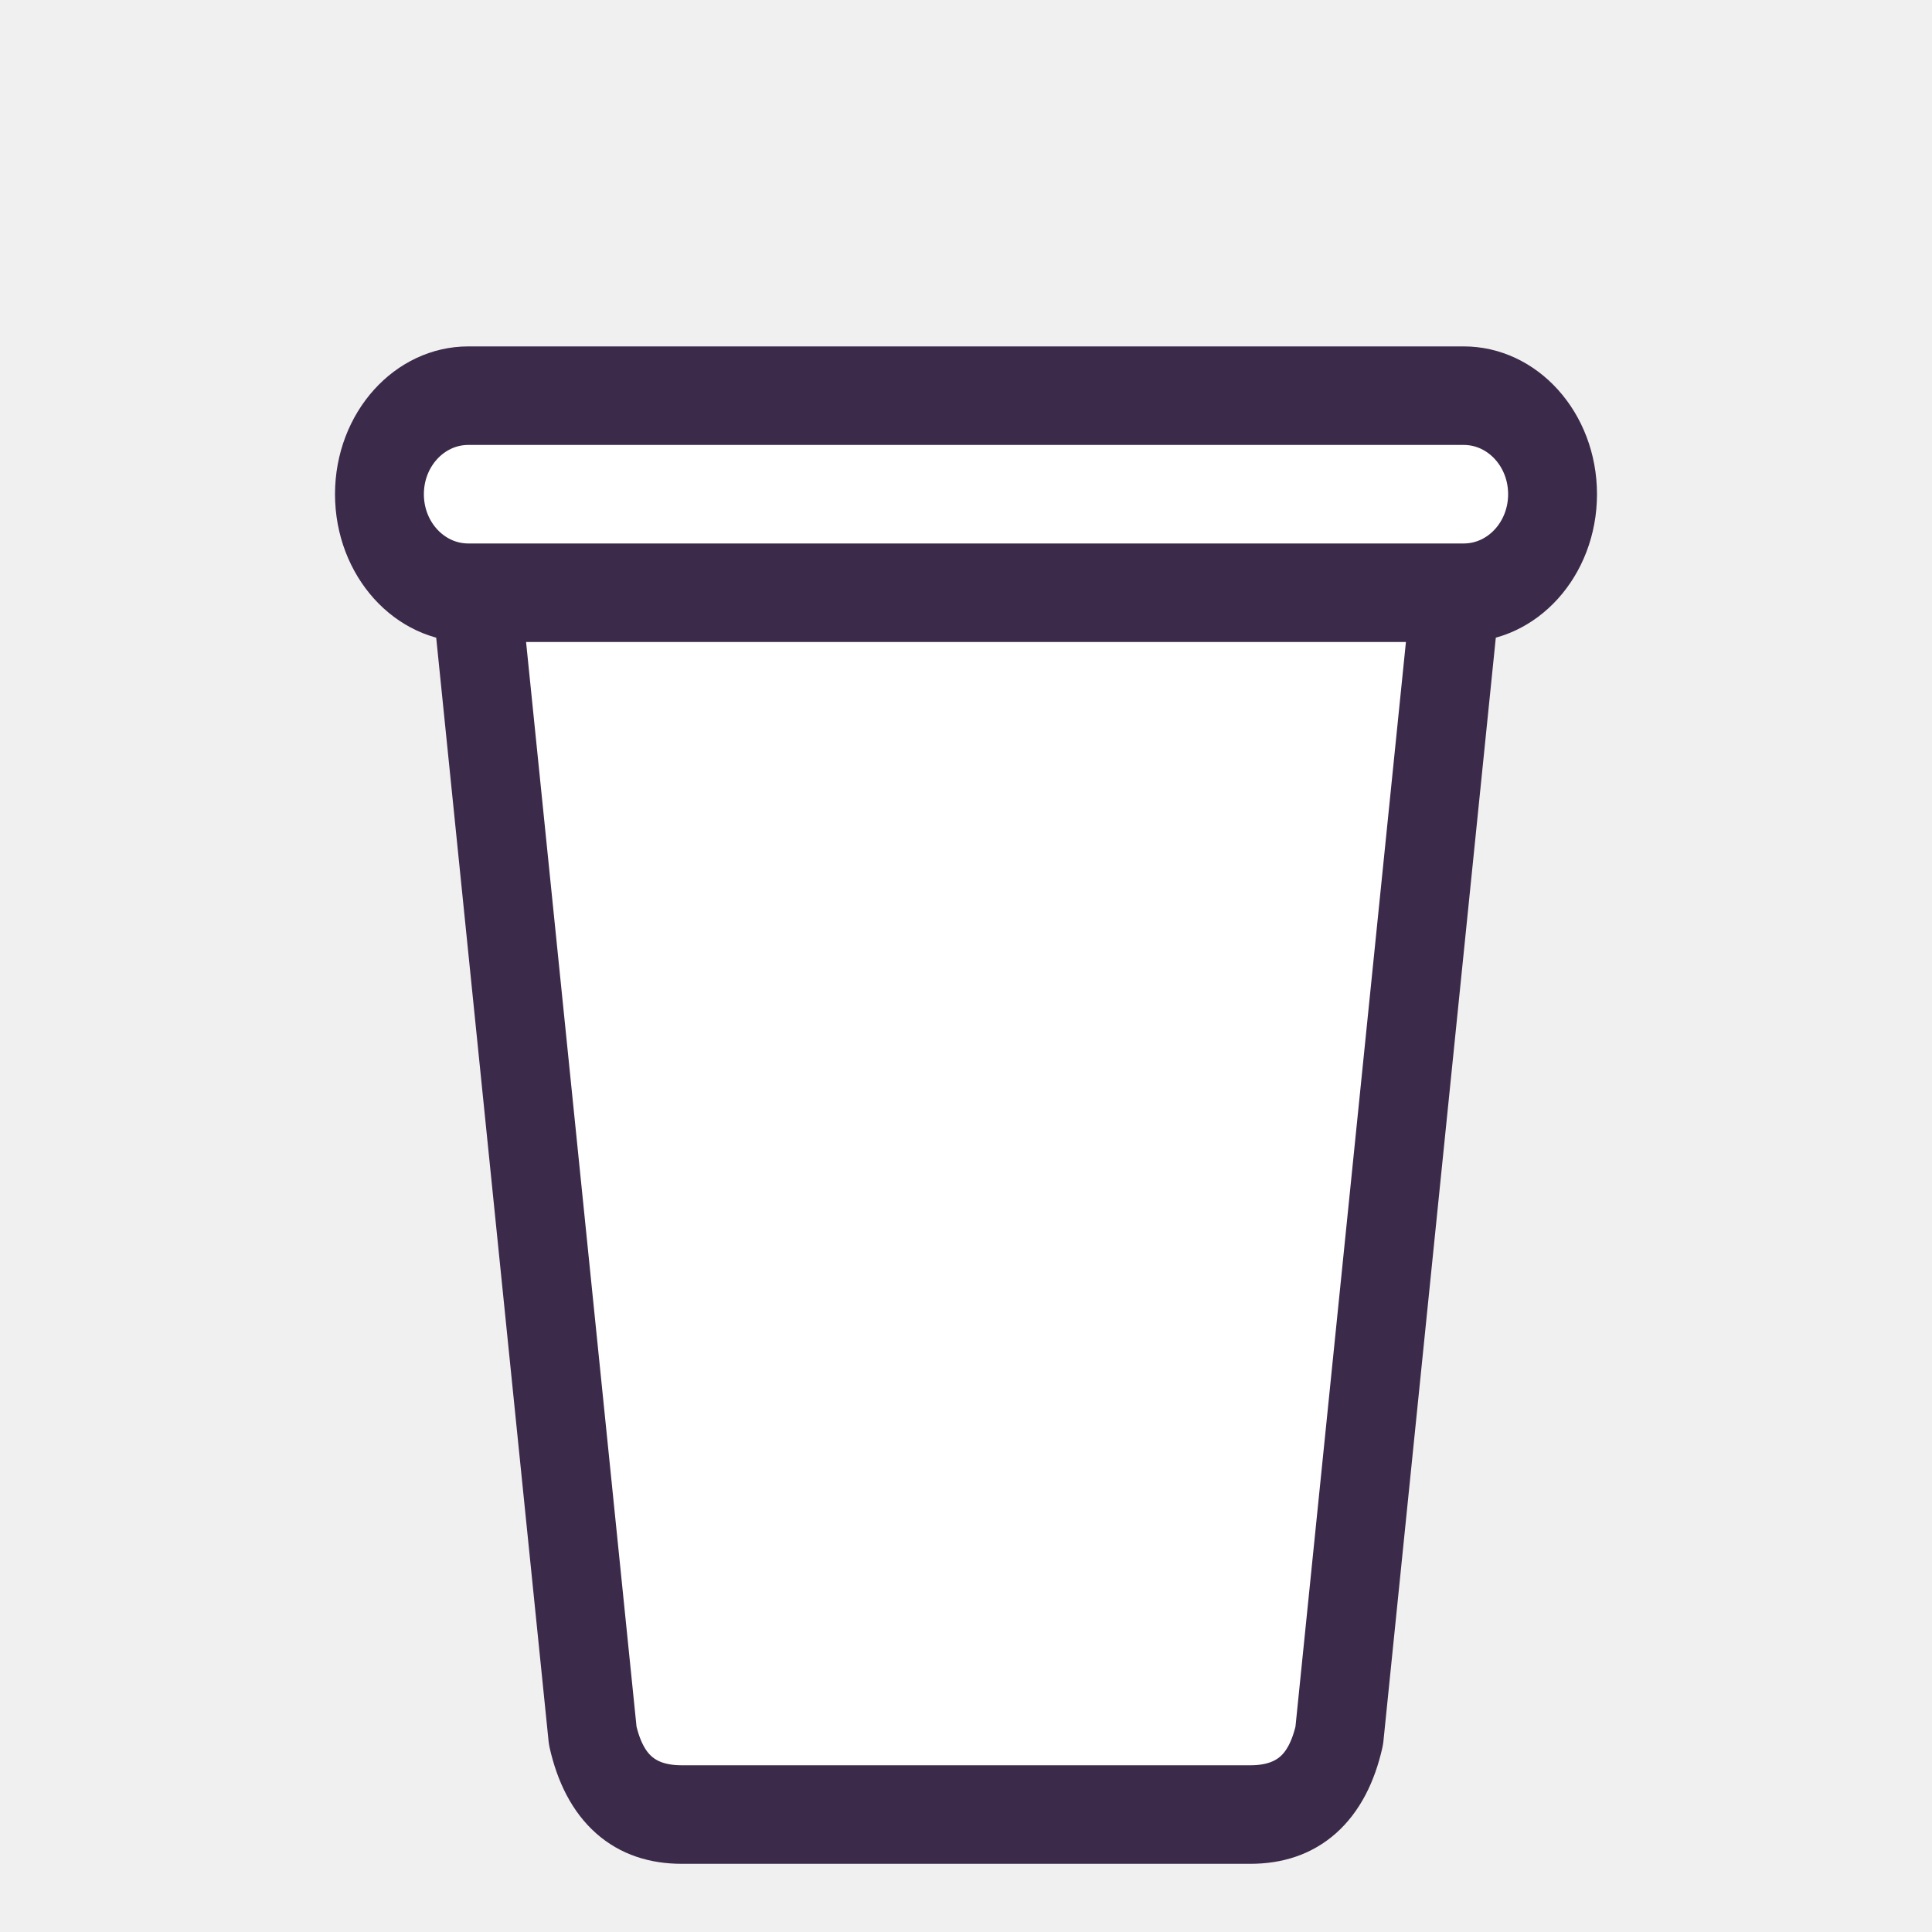
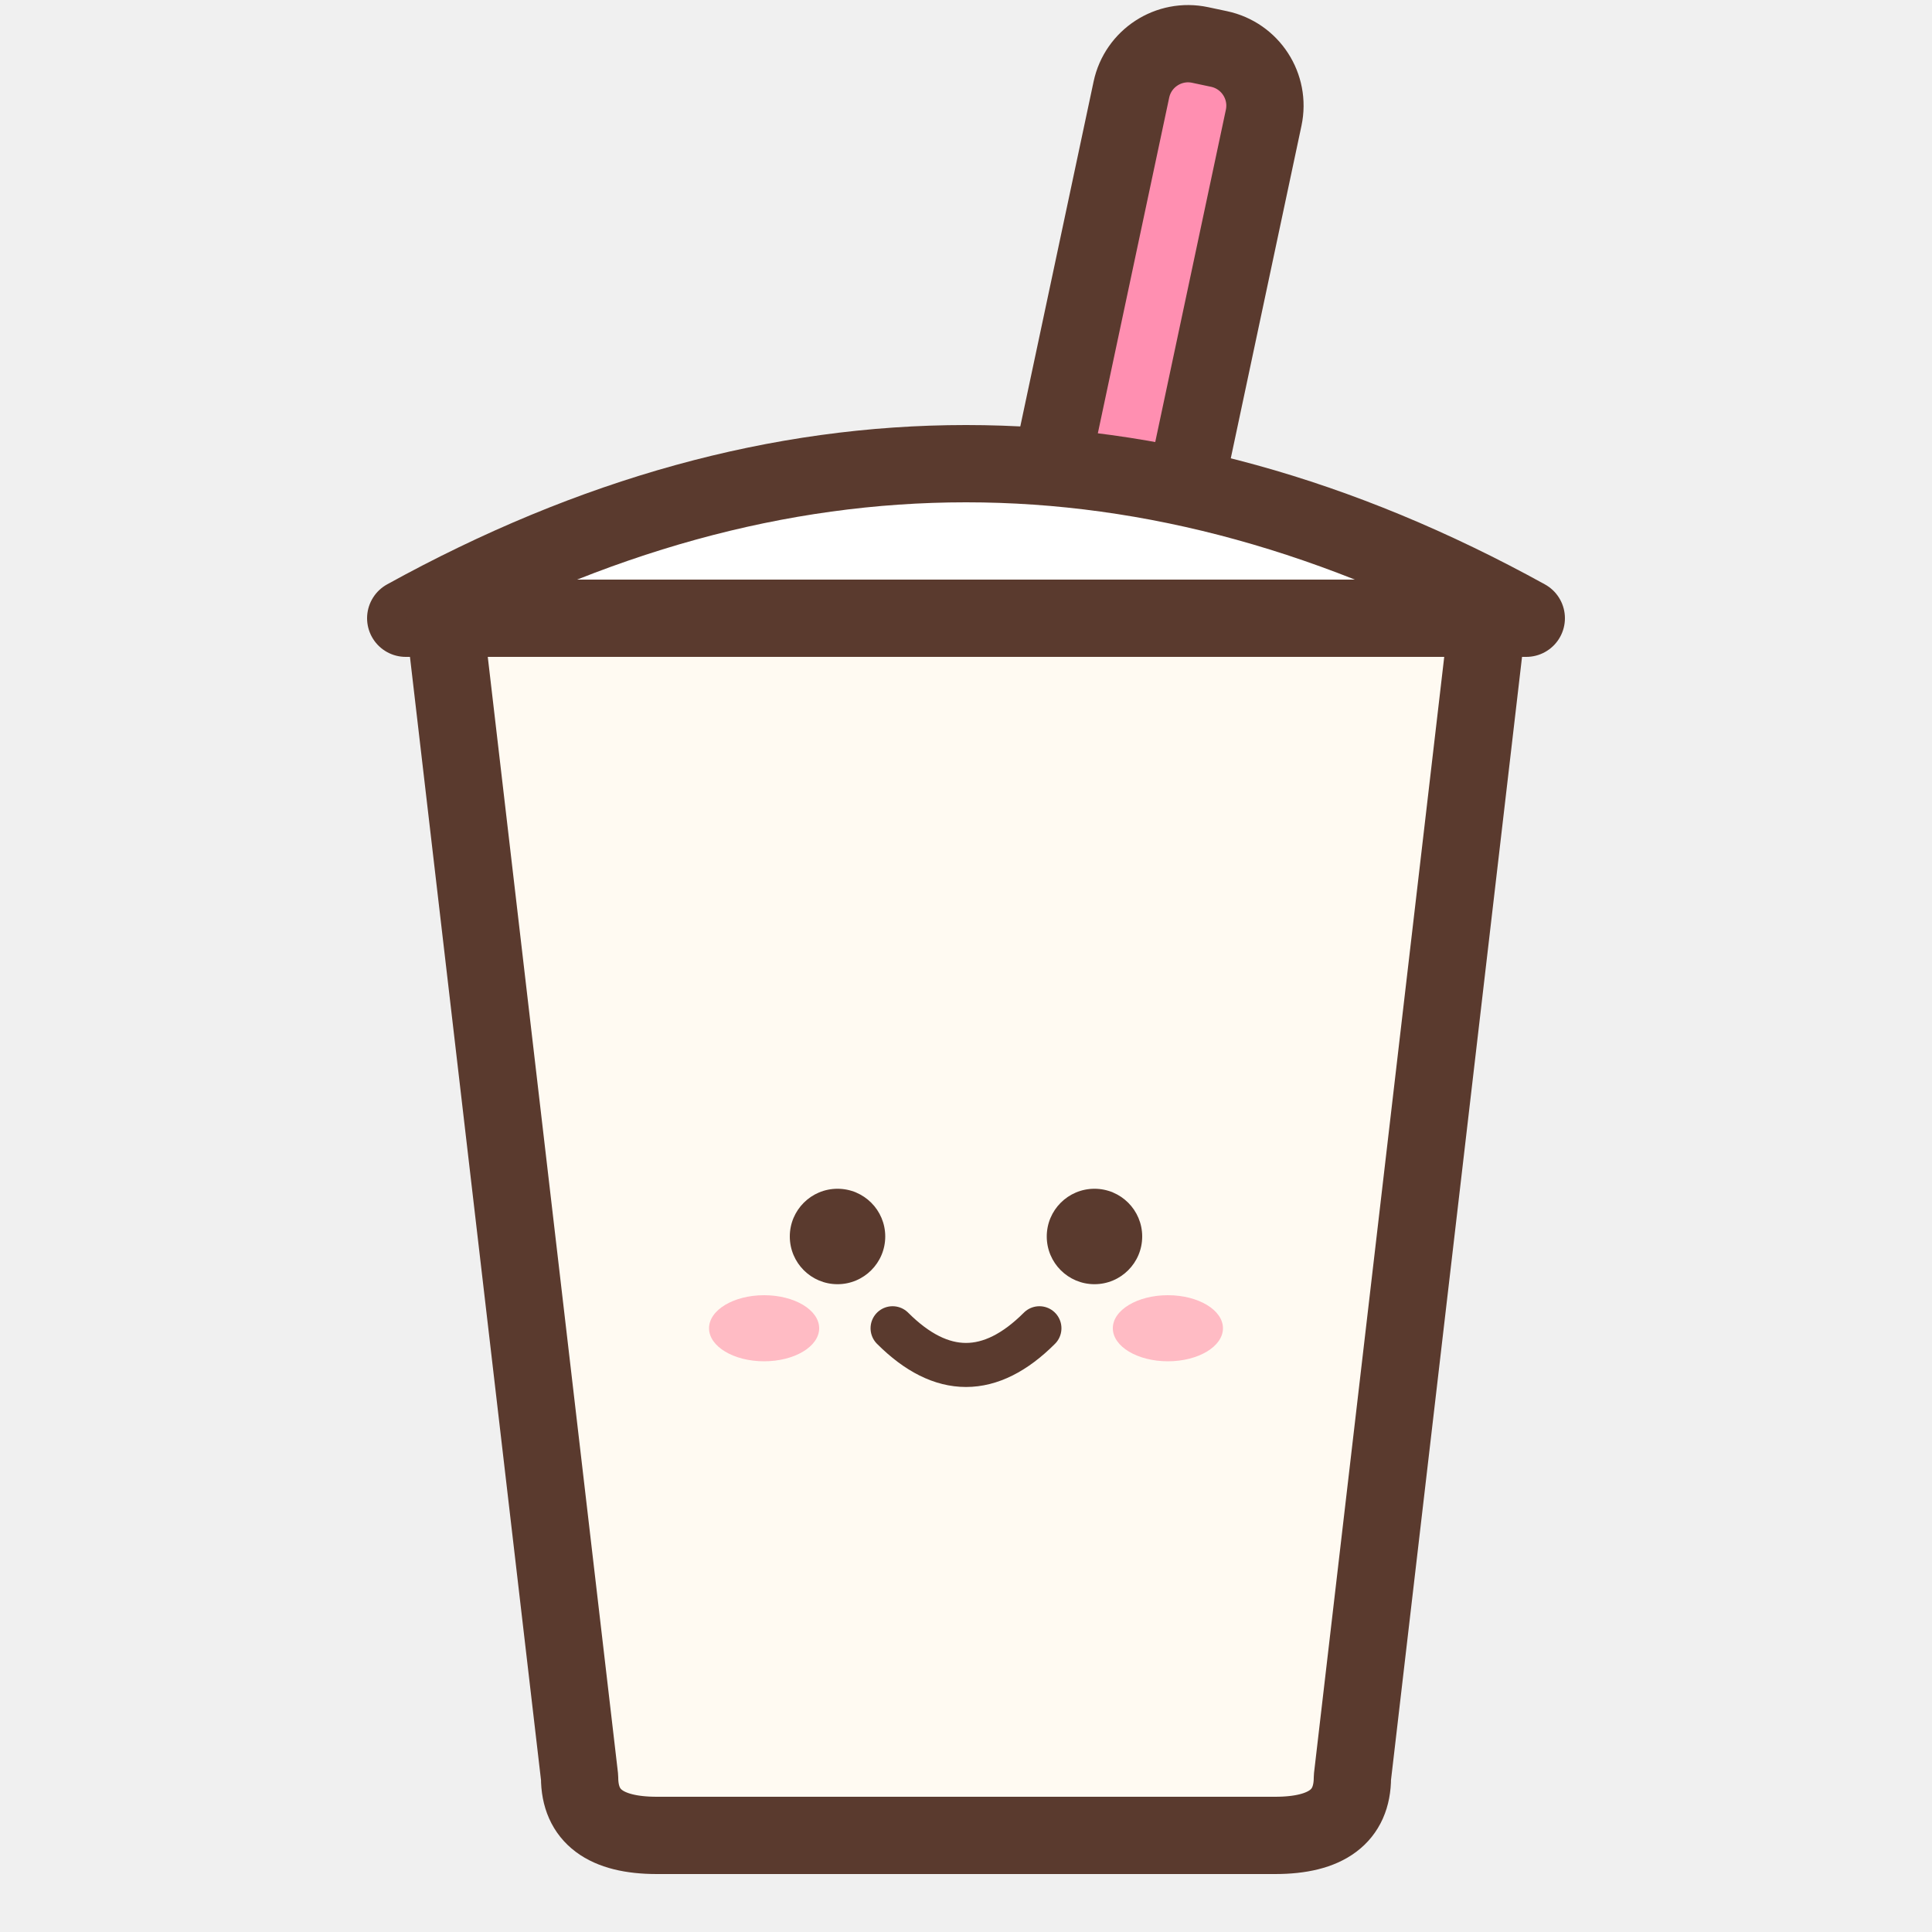
<svg xmlns="http://www.w3.org/2000/svg" viewBox="0 0 100 100">
-   <g transform="translate(4 -4) scale(.92 1.02)">
-     <path d="M22 30 H78 L71 92 Q70 96 66 96 H34 Q30 96 29 92 Z" fill="#ffffff" stroke="#3b2a4a" stroke-width="5" stroke-linejoin="round" />
-     <rect x="17" y="24" width="66" height="10" rx="5" fill="#ffffff" stroke="#3b2a4a" stroke-width="5" />
-   </g>
+   <rect x="56" y="2" width="7" height="30" rx="3" fill="#ff8fb1" stroke="#5a3a2e" stroke-width="4" stroke-linejoin="round" stroke-linecap="round" transform="rotate(12 59 17)" />
+   <path d="M21.0 32 Q50 16 79.0 32 Z" fill="#fff" stroke="#5a3a2e" stroke-width="4" stroke-linejoin="round" stroke-linecap="round" />
+   <path d="M23.0 32 H77.0 L70.0 92 Q70.0 95 66.0 95 H34.0 Q30.0 95 30.0 92 Z" fill="#fffaf2" stroke="#5a3a2e" stroke-width="4" stroke-linejoin="round" stroke-linecap="round" />
+   <circle cx="43.35" cy="64.0" r="2.47" fill="#5a3a2e" />
+   <circle cx="56.65" cy="64.0" r="2.47" fill="#5a3a2e" />
+   <ellipse cx="39.55" cy="68.75" rx="2.85" ry="1.71" fill="#ff9fb0" opacity=".7" />
+   <ellipse cx="60.45" cy="68.75" rx="2.85" ry="1.71" fill="#ff9fb0" opacity=".7" />
+   <path d="M46.2 68.75 Q50 72.55 53.8 68.75" fill="none" stroke="#5a3a2e" stroke-width="2.28" stroke-linecap="round" />
</svg>
